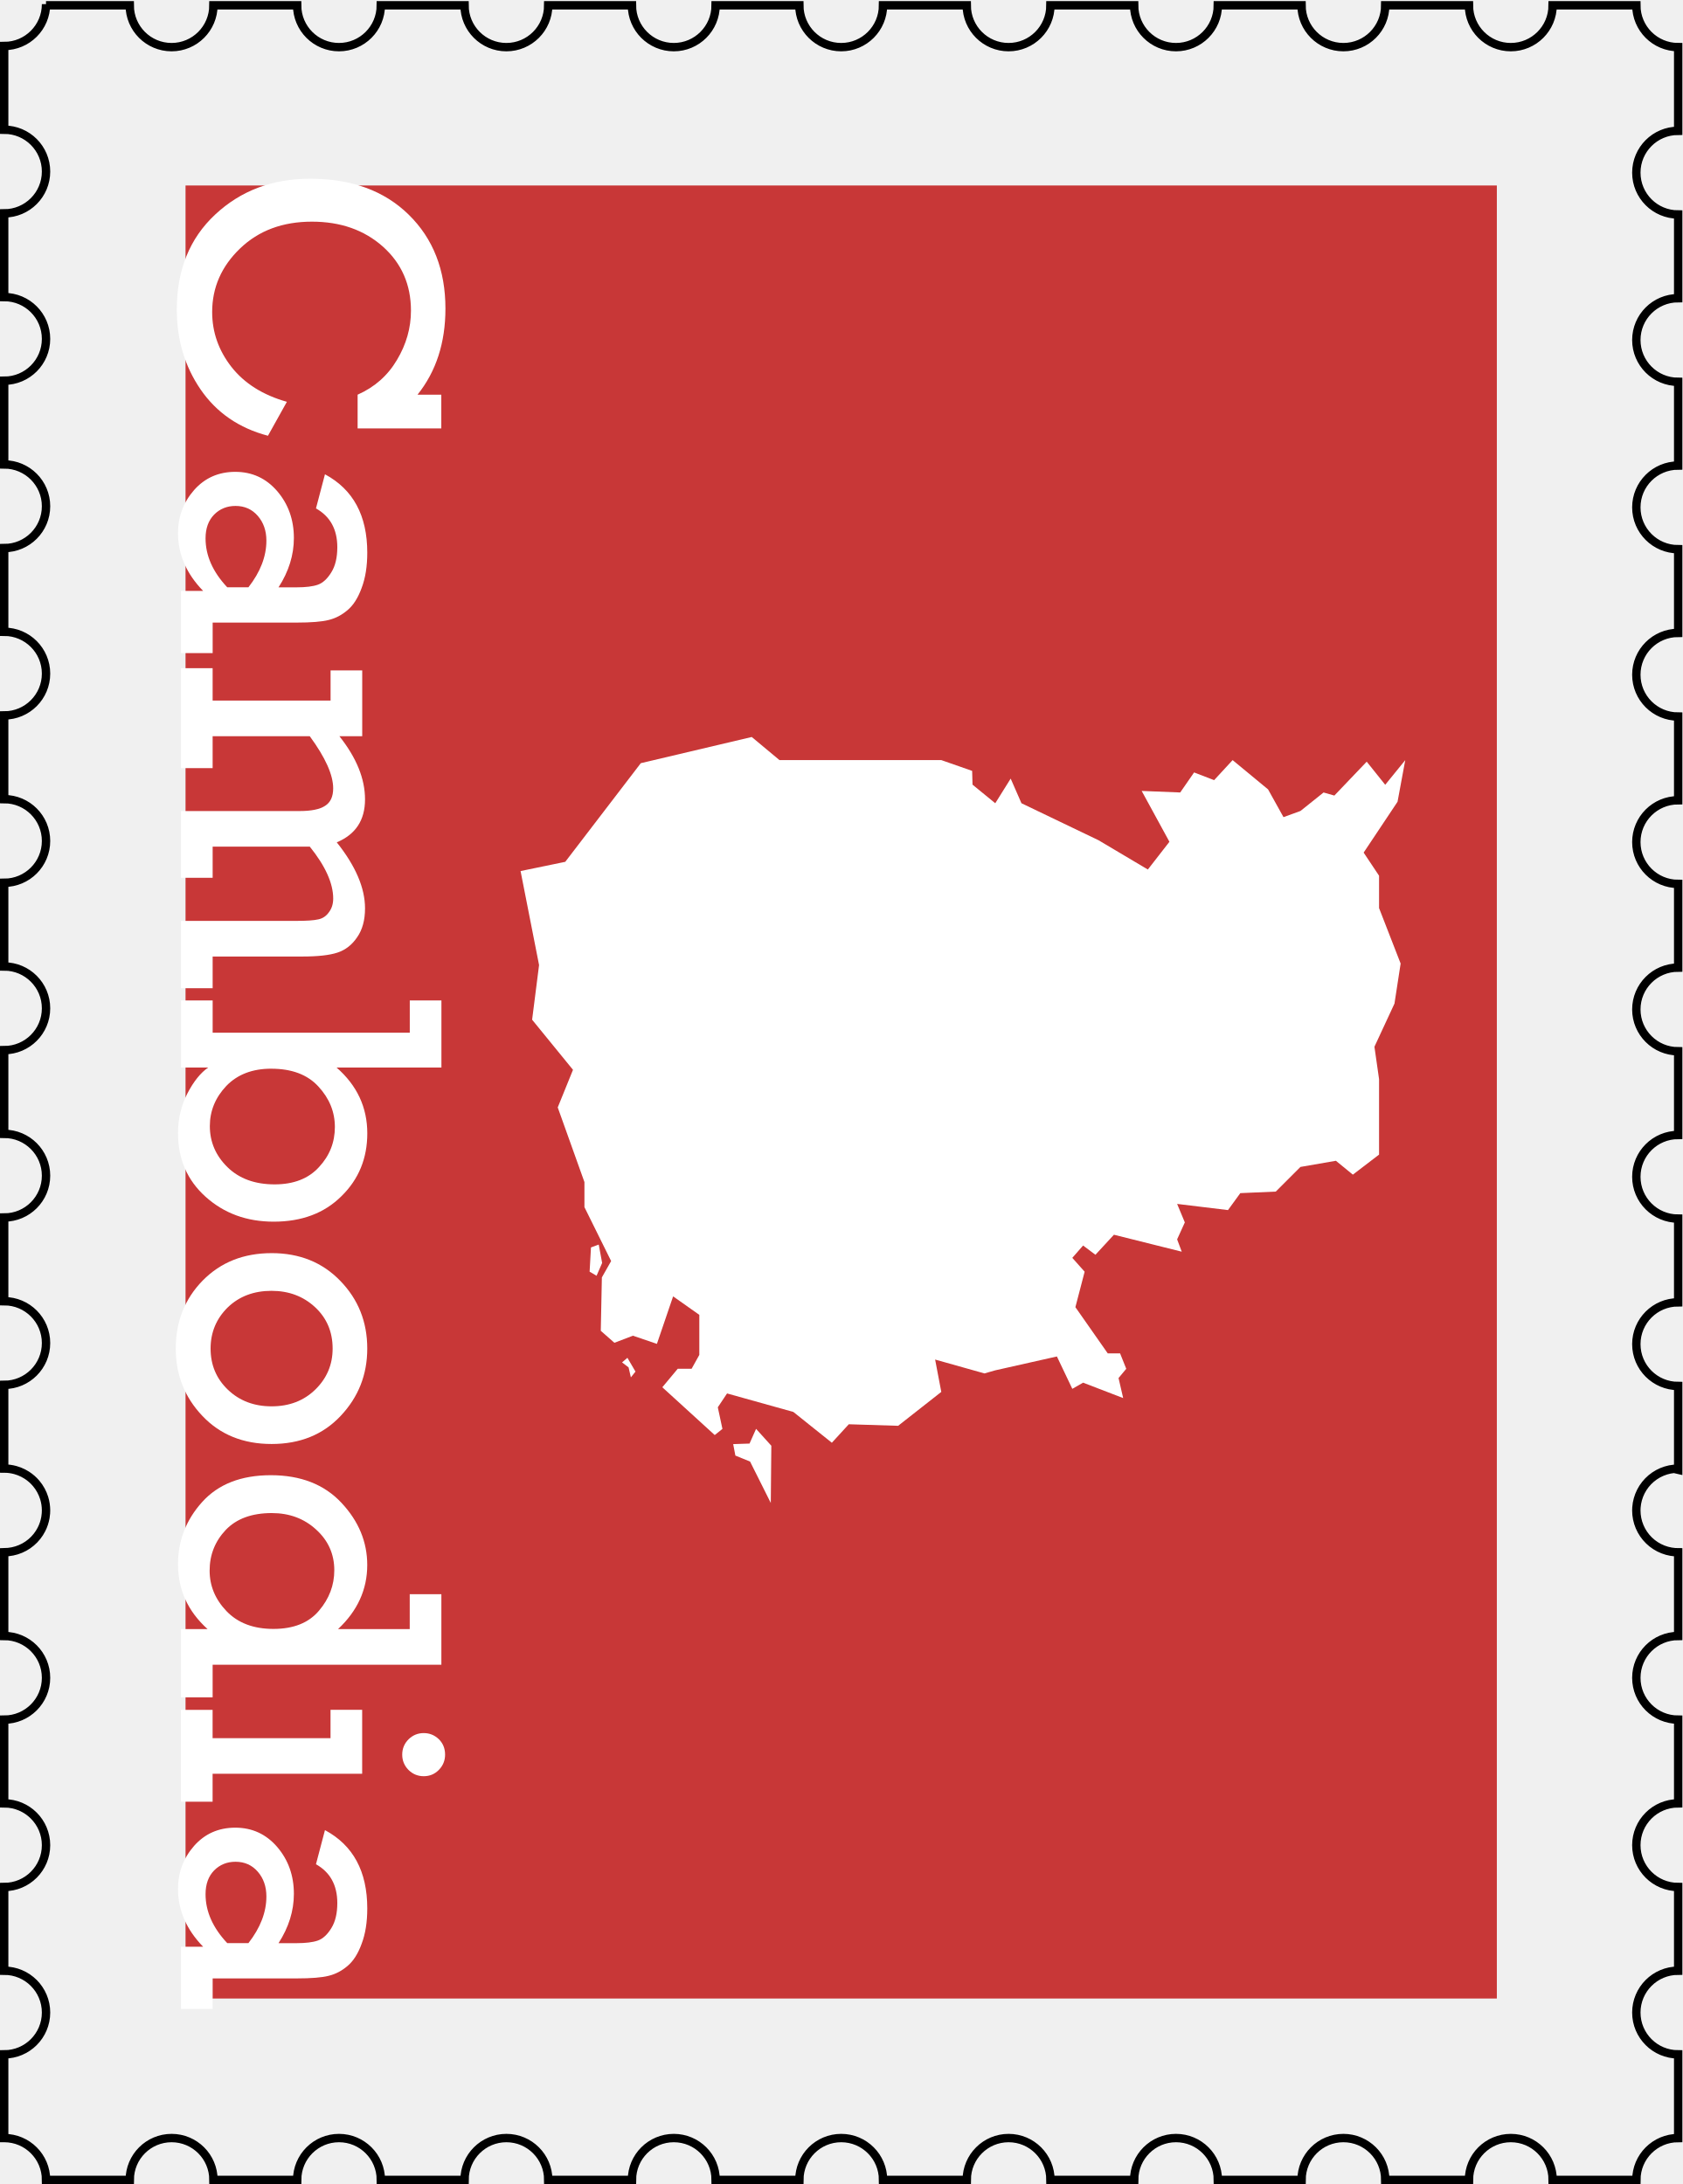
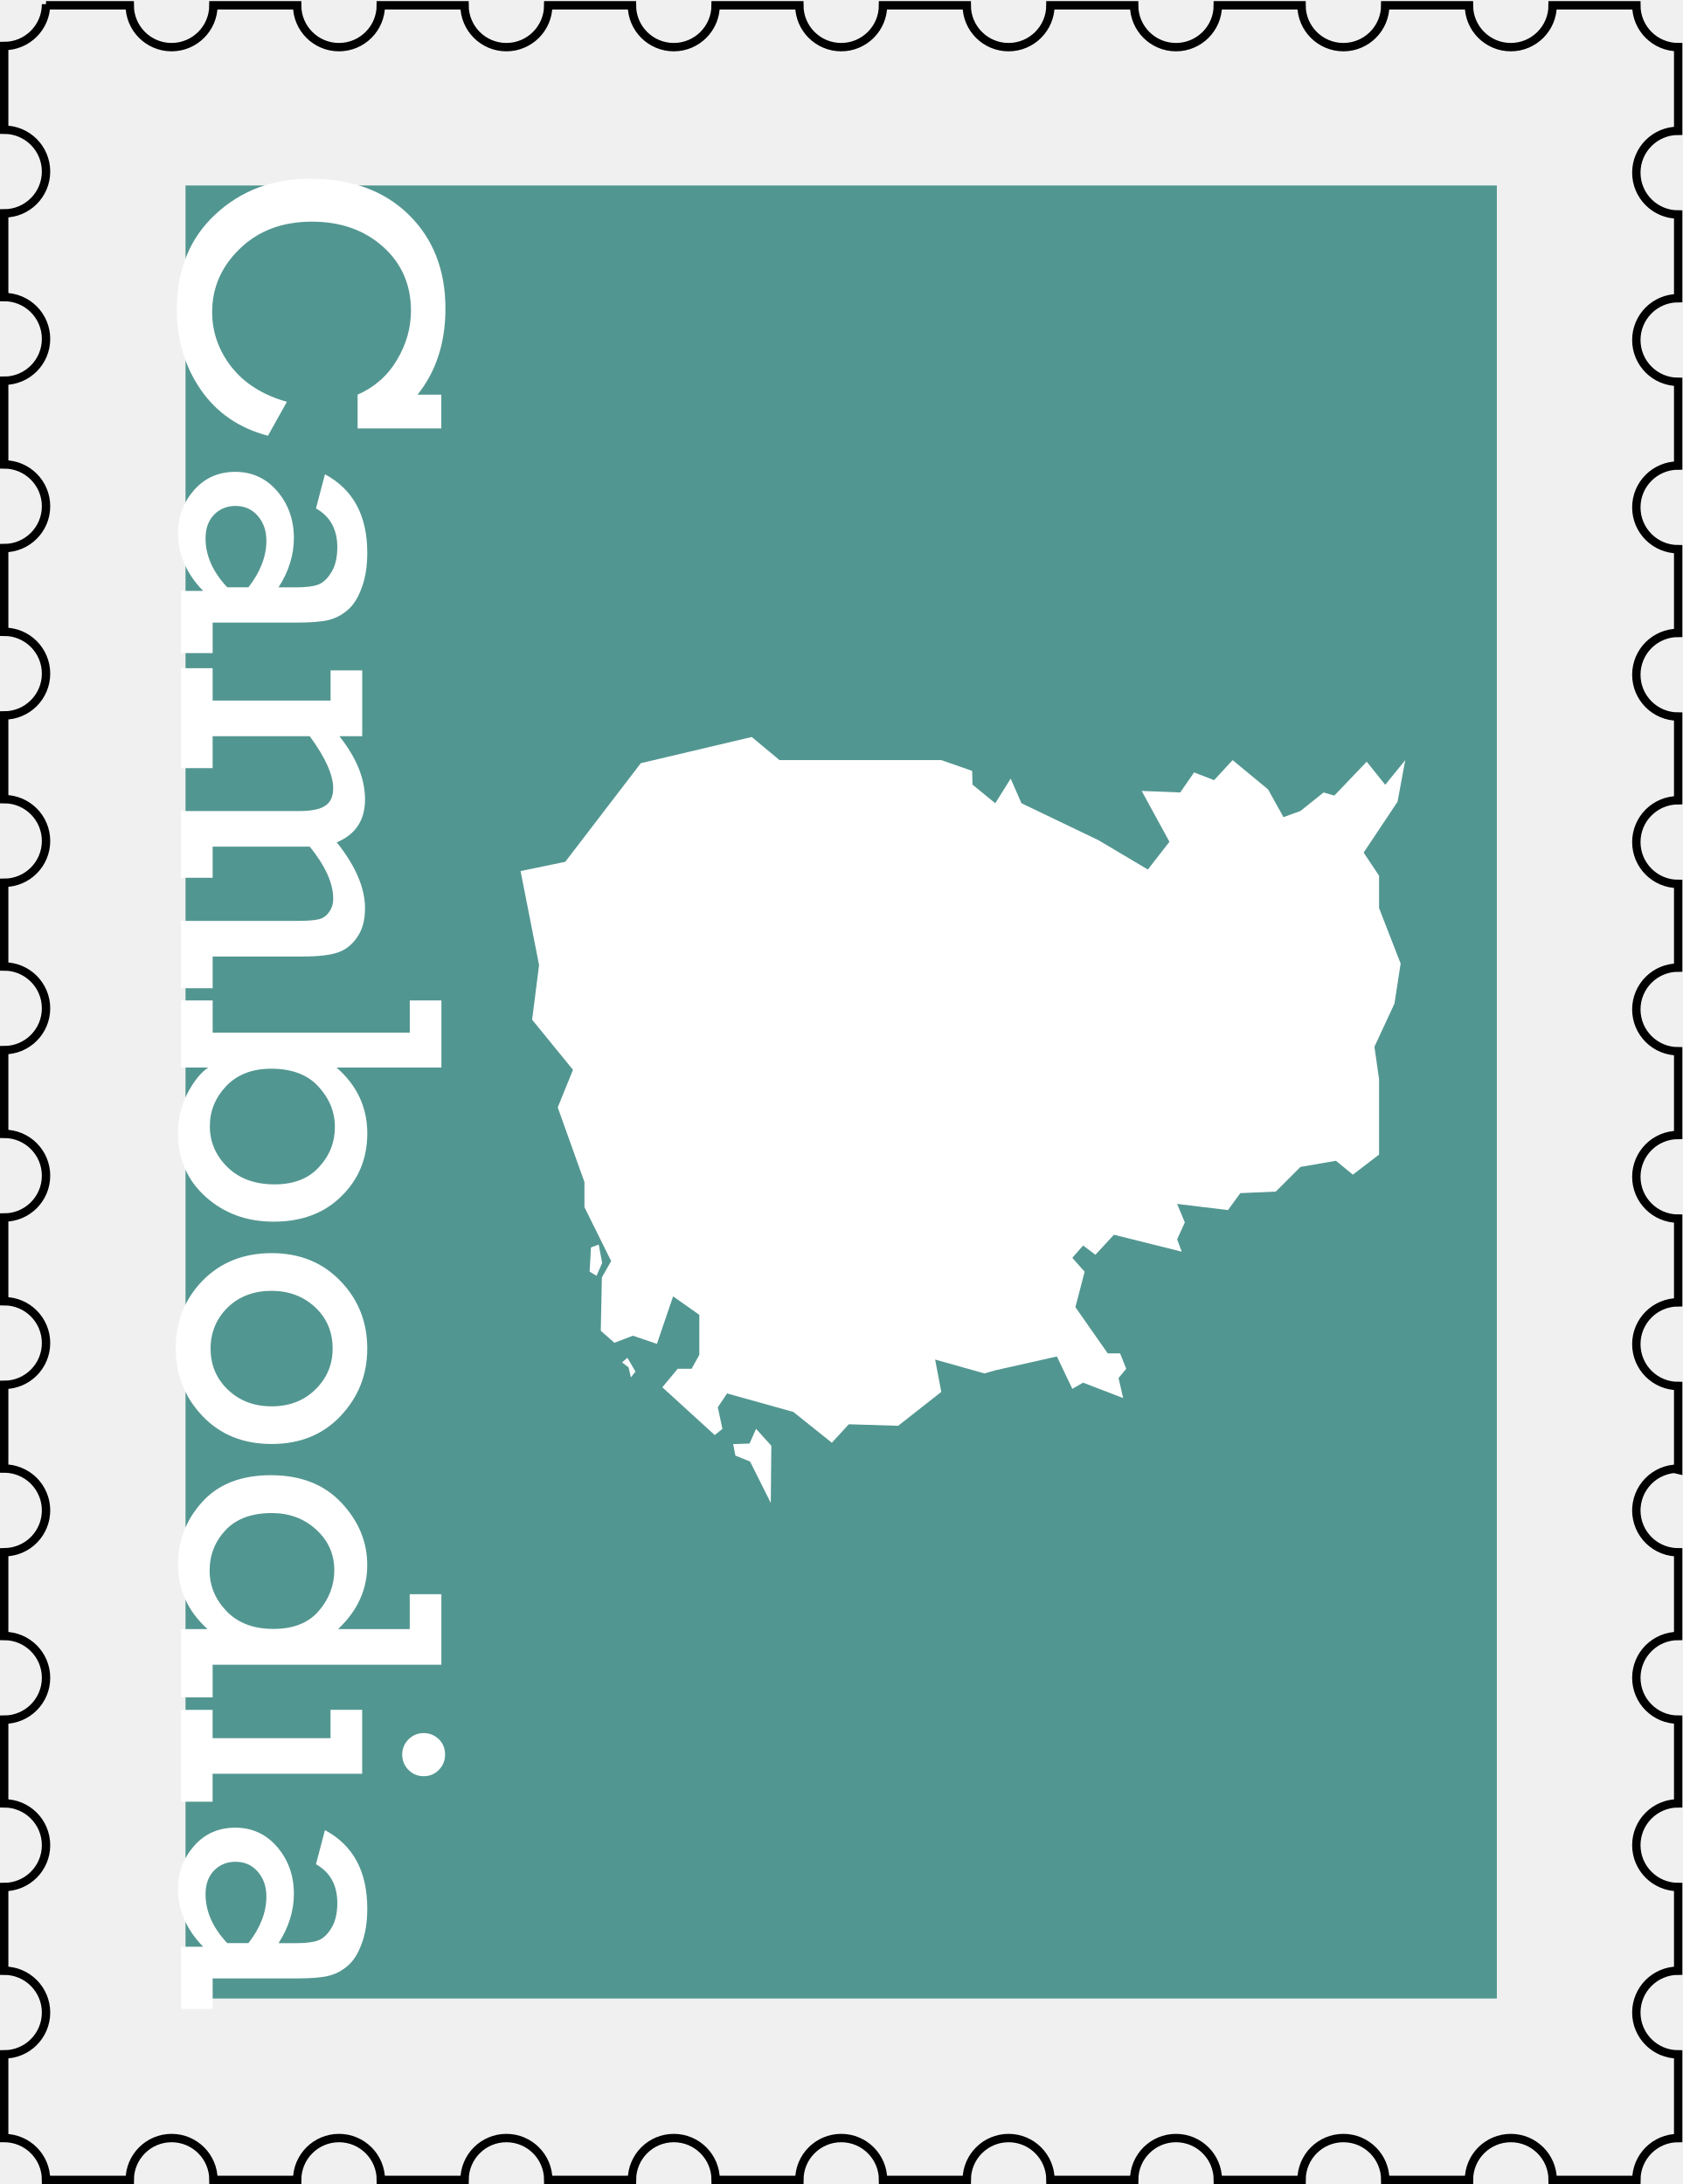
<svg xmlns="http://www.w3.org/2000/svg" id="cambodia-stamp" height="783" width="603" version="1.1" viewBox="0 0 603 783">
  <g id="border" transform="translate(1.5 -270.9)">
    <path d="m15 272.4a15 15 0 0 1 -15 15v30a15 15 0 0 1 15 15 15 15 0 0 1 -15 15v30a15 15 0 0 1 15 15 15 15 0 0 1 -15 15v30a15 15 0 0 1 15 15 15 15 0 0 1 -15 15v30a15 15 0 0 1 15 15 15 15 0 0 1 -15 15v30a15 15 0 0 1 15 15 15 15 0 0 1 -15 15v30a15 15 0 0 1 15 15 15 15 0 0 1 -15 15v30a15 15 0 0 1 15 15 15 15 0 0 1 -15 15v30a15 15 0 0 1 15 15 15 15 0 0 1 -15 15v30a15 15 0 0 1 4.012 0.547 15 15 0 0 1 2.793 1.086 15 15 0 0 1 1.301 0.746 15 15 0 0 1 3.367 2.957 15 15 0 0 1 2.857 5.23 15 15 0 0 1 0.67 4.434 15 15 0 0 1 -0.037 1.061 15 15 0 0 1 -0.182 1.488 15 15 0 0 1 -1.414 4.256 15 15 0 0 1 -0.746 1.301 15 15 0 0 1 -0.871 1.219 15 15 0 0 1 -0.99 1.127 15 15 0 0 1 -2.291 1.93 15 15 0 0 1 -1.277 0.783 15 15 0 0 1 -5.693 1.762 15 15 0 0 1 -1.499 0.1v30a15 15 0 0 1 15 15 15 15 0 0 1 -15 15v30a15 15 0 0 1 15 15 15 15 0 0 1 -15 15v30a15 15 0 0 1 15 15 15 15 0 0 1 -15 15v30a15 15 0 0 1 0.006 0 15 15 0 0 1 15 15h30a15 15 0 0 1 15 -15 15 15 0 0 1 15 15h30a15 15 0 0 1 15 -15 15 15 0 0 1 15 15h30a15 15 0 0 1 15 -15 15 15 0 0 1 15 15h30a15 15 0 0 1 15 -15 15 15 0 0 1 15 15h30a15 15 0 0 1 15 -15 15 15 0 0 1 15 15h30a15 15 0 0 1 15 -15 15 15 0 0 1 15 15h30a15 15 0 0 1 15 -15 15 15 0 0 1 15 15h30a15 15 0 0 1 15 -15 15 15 0 0 1 15 15h30a15 15 0 0 1 15 -15 15 15 0 0 1 15 15h30a15 15 0 0 1 14.99 -15v-30a15 15 0 0 1 -15 -15 15 15 0 0 1 15 -15v-30a15 15 0 0 1 -15 -15 15 15 0 0 1 15 -15v-30a15 15 0 0 1 -15 -15 15 15 0 0 1 15 -15v-30a15 15 0 0 1 -1.061 -0.037 15 15 0 0 1 -1.488 -0.182 15 15 0 0 1 -5.557 -2.16 15 15 0 0 1 -1.219 -0.871 15 15 0 0 1 -1.127 -0.99 15 15 0 0 1 -1.93 -2.291 15 15 0 0 1 -0.783 -1.277 15 15 0 0 1 -0.652 -1.35 15 15 0 0 1 -0.885 -2.861 15 15 0 0 1 -0.225 -1.482 15 15 0 0 1 -0.074 -1.498 15 15 0 0 1 0.037 -1.061 15 15 0 0 1 0.51 -2.951 15 15 0 0 1 0.473 -1.424 15 15 0 0 1 1.359 -2.67 15 15 0 0 1 4.152 -4.275 15 15 0 0 1 2.627 -1.436 15 15 0 0 1 1.408 -0.514 15 15 0 0 1 1.453 -0.371 15 15 0 0 1 1.482 -0.225 15 15 0 0 1 1.5 0.3v-30a15 15 0 0 1 -15 -15 15 15 0 0 1 15 -15v-30a15 15 0 0 1 -15 -15 15 15 0 0 1 15 -15v-30a15 15 0 0 1 -15 -15 15 15 0 0 1 15 -15v-30a15 15 0 0 1 -15 -15 15 15 0 0 1 15 -15v-30a15 15 0 0 1 -15 -15 15 15 0 0 1 15 -15v-30a15 15 0 0 1 -15 -15 15 15 0 0 1 15 -15v-30a15 15 0 0 1 -15 -15 15 15 0 0 1 15 -15v-30a15 15 0 0 1 -15 -15 15 15 0 0 1 15 -15v-30a15 15 0 0 1 -15 -15h-30a15 15 0 0 1 -15 15 15 15 0 0 1 -15 -15h-30a15 15 0 0 1 -15 15 15 15 0 0 1 -15 -15h-30a15 15 0 0 1 -15 15 15 15 0 0 1 -15 -15h-30a15 15 0 0 1 -15 15 15 15 0 0 1 -15 -15h-30a15 15 0 0 1 -15 15 15 15 0 0 1 -15 -15h-30a15 15 0 0 1 -15 15 15 15 0 0 1 -15 -15h-30a15 15 0 0 1 -15 15 15 15 0 0 1 -15 -15h-30a15 15 0 0 1 -15 15 15 15 0 0 1 -15 -15h-30a15 15 0 0 1 -15 15 15 15 0 0 1 -15 -15h-30z" stroke="#000" stroke-miterlimit="4.8" stroke-width="3" fill="none" />
  </g>
  <g id="background" transform="translate(1.5,-218.5)">
-     <rect height="650" width="470" y="285" x="65" fill="#c83737" />
+     <rect height="650" width="470" y="285" x="65" fill="#529691" />
  </g>
  <g id="content" transform="translate(1.5,-218.5)" fill="#fff">
    <g transform="matrix(0 1.001 -.9992 0 0 0)">
      <path style="" d="m362.2-101.4 12.15 6.782q-4.096 15.58-16.59 24.17-12.42 8.528-28.6 8.528-21.22 0-34.04-13.77-12.83-13.77-12.83-34.04 0-22.23 12.89-35.39t33.64-13.16q18.33 0 30.82 10.01v-8.528h12.09v30.02h-12.09q-4.029-9.132-12.42-14.1-8.393-5.036-17.66-5.036-13.97 0-22.96 10.07-8.931 10.07-8.931 25.45 0 15.78 9.602 25.78 9.602 10.01 22.76 10.01 10.81 0 19.67-6.916 8.864-6.983 12.49-19.88z" />
      <path style="" d="m452.2-74.78v11.35h-22.29v-7.923q-9.266 8.998-20.68 8.998-8.864 0-15.44-5.775-6.513-5.775-6.513-14.77 0-9.065 6.916-15.04 6.983-5.976 16.79-5.976 9.132 0 17.66 5.506v-6.446q0-4.969-0.94-7.655t-4.432-4.835q-3.425-2.149-8.998-2.149-9.602 0-13.9 7.655l-12.22-3.223q8.125-15.18 28.07-15.18 7.319 0 12.62 2.014 5.372 1.947 7.991 5.103 2.619 3.089 3.492 6.715 0.94 3.626 0.94 11.55v30.08h10.95zm-23.57-12.83q-8.259-6.446-16.72-6.446-5.305 0-8.864 3.089t-3.559 7.991q0 4.566 3.089 7.655 3.156 3.089 8.528 3.089 9.266 0 17.53-7.789v-7.588z" />
      <path style="" d="m469.2-74.78v-42.3h-10.81v-11.35h23.57v8.192q11.55-9.199 22.63-9.199 11.15 0 15.38 10.14 12.69-10.14 23.64-10.14 6.312 0 10.34 2.82 4.096 2.753 5.506 7.051 1.41 4.23 1.41 12.56v32.23h11.35v11.35h-24.11v-41.3q0-5.64-0.537-7.923-0.47-2.35-2.552-3.827-2.014-1.544-4.902-1.544-8.192 0-18.6 8.393v34.85h11.15v11.35h-23.9v-42.5q0-6.379-1.88-9.199-1.813-2.887-6.245-2.887-7.252 0-18.67 8.393v34.85h11.42v11.35h-35.79v-11.35h11.62z" />
      <path style="" d="m576.6-63.43v-11.35h11.55v-70.71h-11.55v-11.35h24.04v37.6q9.602-11.01 23.57-11.01 13.43 0 22.49 9.266 9.132 9.199 9.132 24.31 0 14.5-8.931 24.44-8.864 9.871-22.76 9.871-7.789 0-14.24-3.357-6.446-3.357-9.266-7.453v9.736h-24.04zm24.44-32.37q0 10.14 6.178 16.12 6.245 5.909 14.37 5.909 8.528 0 14.71-6.312 6.178-6.312 6.178-16.92 0-10.27-6.178-15.91-6.11-5.708-14.37-5.708-8.125 0-14.5 5.909-6.379 5.842-6.379 16.92z" />
      <path style="" d="m667.1-95.93q0-15.04 9.938-24.64 9.938-9.669 24.24-9.669 14.03 0 24.11 9.535 10.07 9.468 10.07 24.78t-10.07 24.84q-10.01 9.535-24.11 9.535-14.5 0-24.37-9.669-9.804-9.669-9.804-24.71zm13.5 0q0 9.602 5.976 15.78 6.043 6.11 14.71 6.11 8.796 0 14.71-6.178 5.976-6.245 5.976-15.71 0-9.535-6.043-15.71-6.043-6.178-14.64-6.178-8.998 0-14.84 6.312t-5.842 15.58z" />
      <path style="" d="m826.2-74.78v11.35h-24.44v-9.535q-9.535 10.61-23.23 10.61-12.69 0-22.29-8.662-9.602-8.662-9.602-24.64 0-16.05 9.871-25.31 9.871-9.266 22.29-9.266 13.16 0 22.96 10.48v-25.72h-12.49v-11.35h25.25v82.05h11.68zm-66-21.21q0 10.74 6.043 16.52 6.11 5.775 14.57 5.775 8.192 0 14.5-6.043 6.379-6.11 6.379-16.85 0-10.81-6.513-16.32-6.446-5.506-14.5-5.506-8.662 0-14.57 6.513-5.909 6.446-5.909 15.91z" />
      <path style="" d="m839-150.5q0-3.089 2.149-5.372 2.216-2.283 5.573-2.283 3.156 0 5.439 2.216t2.283 5.439-2.283 5.506q-2.283 2.216-5.439 2.216-3.223 0-5.506-2.283-2.216-2.283-2.216-5.439zm1.813 75.74v-42.3h-10.14v-11.35h22.9v53.65h10.01v11.35h-32.9v-11.35h10.14z" />
      <path style="" d="m937.8-74.78v11.35h-22.29v-7.923q-9.266 8.998-20.68 8.998-8.864 0-15.44-5.775-6.513-5.775-6.513-14.77 0-9.065 6.916-15.04 6.983-5.976 16.79-5.976 9.132 0 17.66 5.506v-6.446q0-4.969-0.94-7.655t-4.432-4.835q-3.425-2.149-8.998-2.149-9.602 0-13.9 7.655l-12.22-3.223q8.125-15.18 28.07-15.18 7.319 0 12.62 2.014 5.372 1.947 7.991 5.103 2.619 3.089 3.492 6.715 0.94 3.626 0.94 11.55v30.08h10.95zm-23.57-12.83q-8.259-6.446-16.72-6.446-5.305 0-8.864 3.089t-3.559 7.991q0 4.566 3.089 7.655 3.156 3.089 8.528 3.089 9.266 0 17.53-7.789v-7.588z" />
    </g>
    <path d="m213.1 664.7-2.783 1.025-0.488 8.691 2.49 1.465 2.002-4.59zm20.85 35.6-8.594-2.93-6.641 2.539-4.883-4.297 0.391-19.14 3.32-5.859-9.57-19.34v-8.984l-9.57-26.76 5.469-13.48-14.65-17.97 2.49-19.59-6.629-33.7 16.02-3.315 27.07-35.36 39.77-9.391 9.944 8.286h58l11.05 3.867 0.136 4.934 8.15 6.667 5.524-8.839 3.867 8.839 27.62 13.26 17.68 10.5 7.734-9.944-9.944-18.23 13.81 0.552 4.972-7.182 7.182 2.762 6.629-7.182 12.71 10.5 5.524 9.944 6.077-2.21 8.286-6.629 3.867 1.105 11.6-12.15 6.629 8.286 7.182-8.839-2.762 14.92-12.15 18.23 5.524 8.286v11.6l7.734 19.89-2.21 14.36-7.182 15.47 1.657 11.6v27.07l-9.391 7.182-6.077-4.972-12.71 2.21-8.839 8.839-12.71 0.552-4.419 6.077-18.23-2.21 2.762 6.629-2.762 6.077 1.657 4.419-24.31-6.077-6.629 7.182-4.419-3.315-3.867 4.419 4.419 4.972-3.315 12.71 11.6 16.57h4.419l2.21 5.524-2.762 3.315 1.657 7.182-14.36-5.524-3.867 2.21-5.524-11.6-22.1 4.972-3.867 1.105-17.68-4.972 2.21 11.6-15.47 12.15-17.68-0.552-6.077 6.629-13.81-11.05-23.75-6.629-3.315 4.972 1.657 7.734-2.762 2.21-18.78-17.13 5.524-6.629h4.972l2.762-4.972v-14.36l-9.391-6.629zm-12.49 6.647 1.923-1.648 2.885 4.945-1.648 2.06-0.824-3.572zm39.83 29.29 5.859-0.195 2.344-5.273 5.469 6.055-0.195 20.51-7.422-14.84-5.273-2.148z" fill-rule="evenodd" />
  </g>
</svg>
